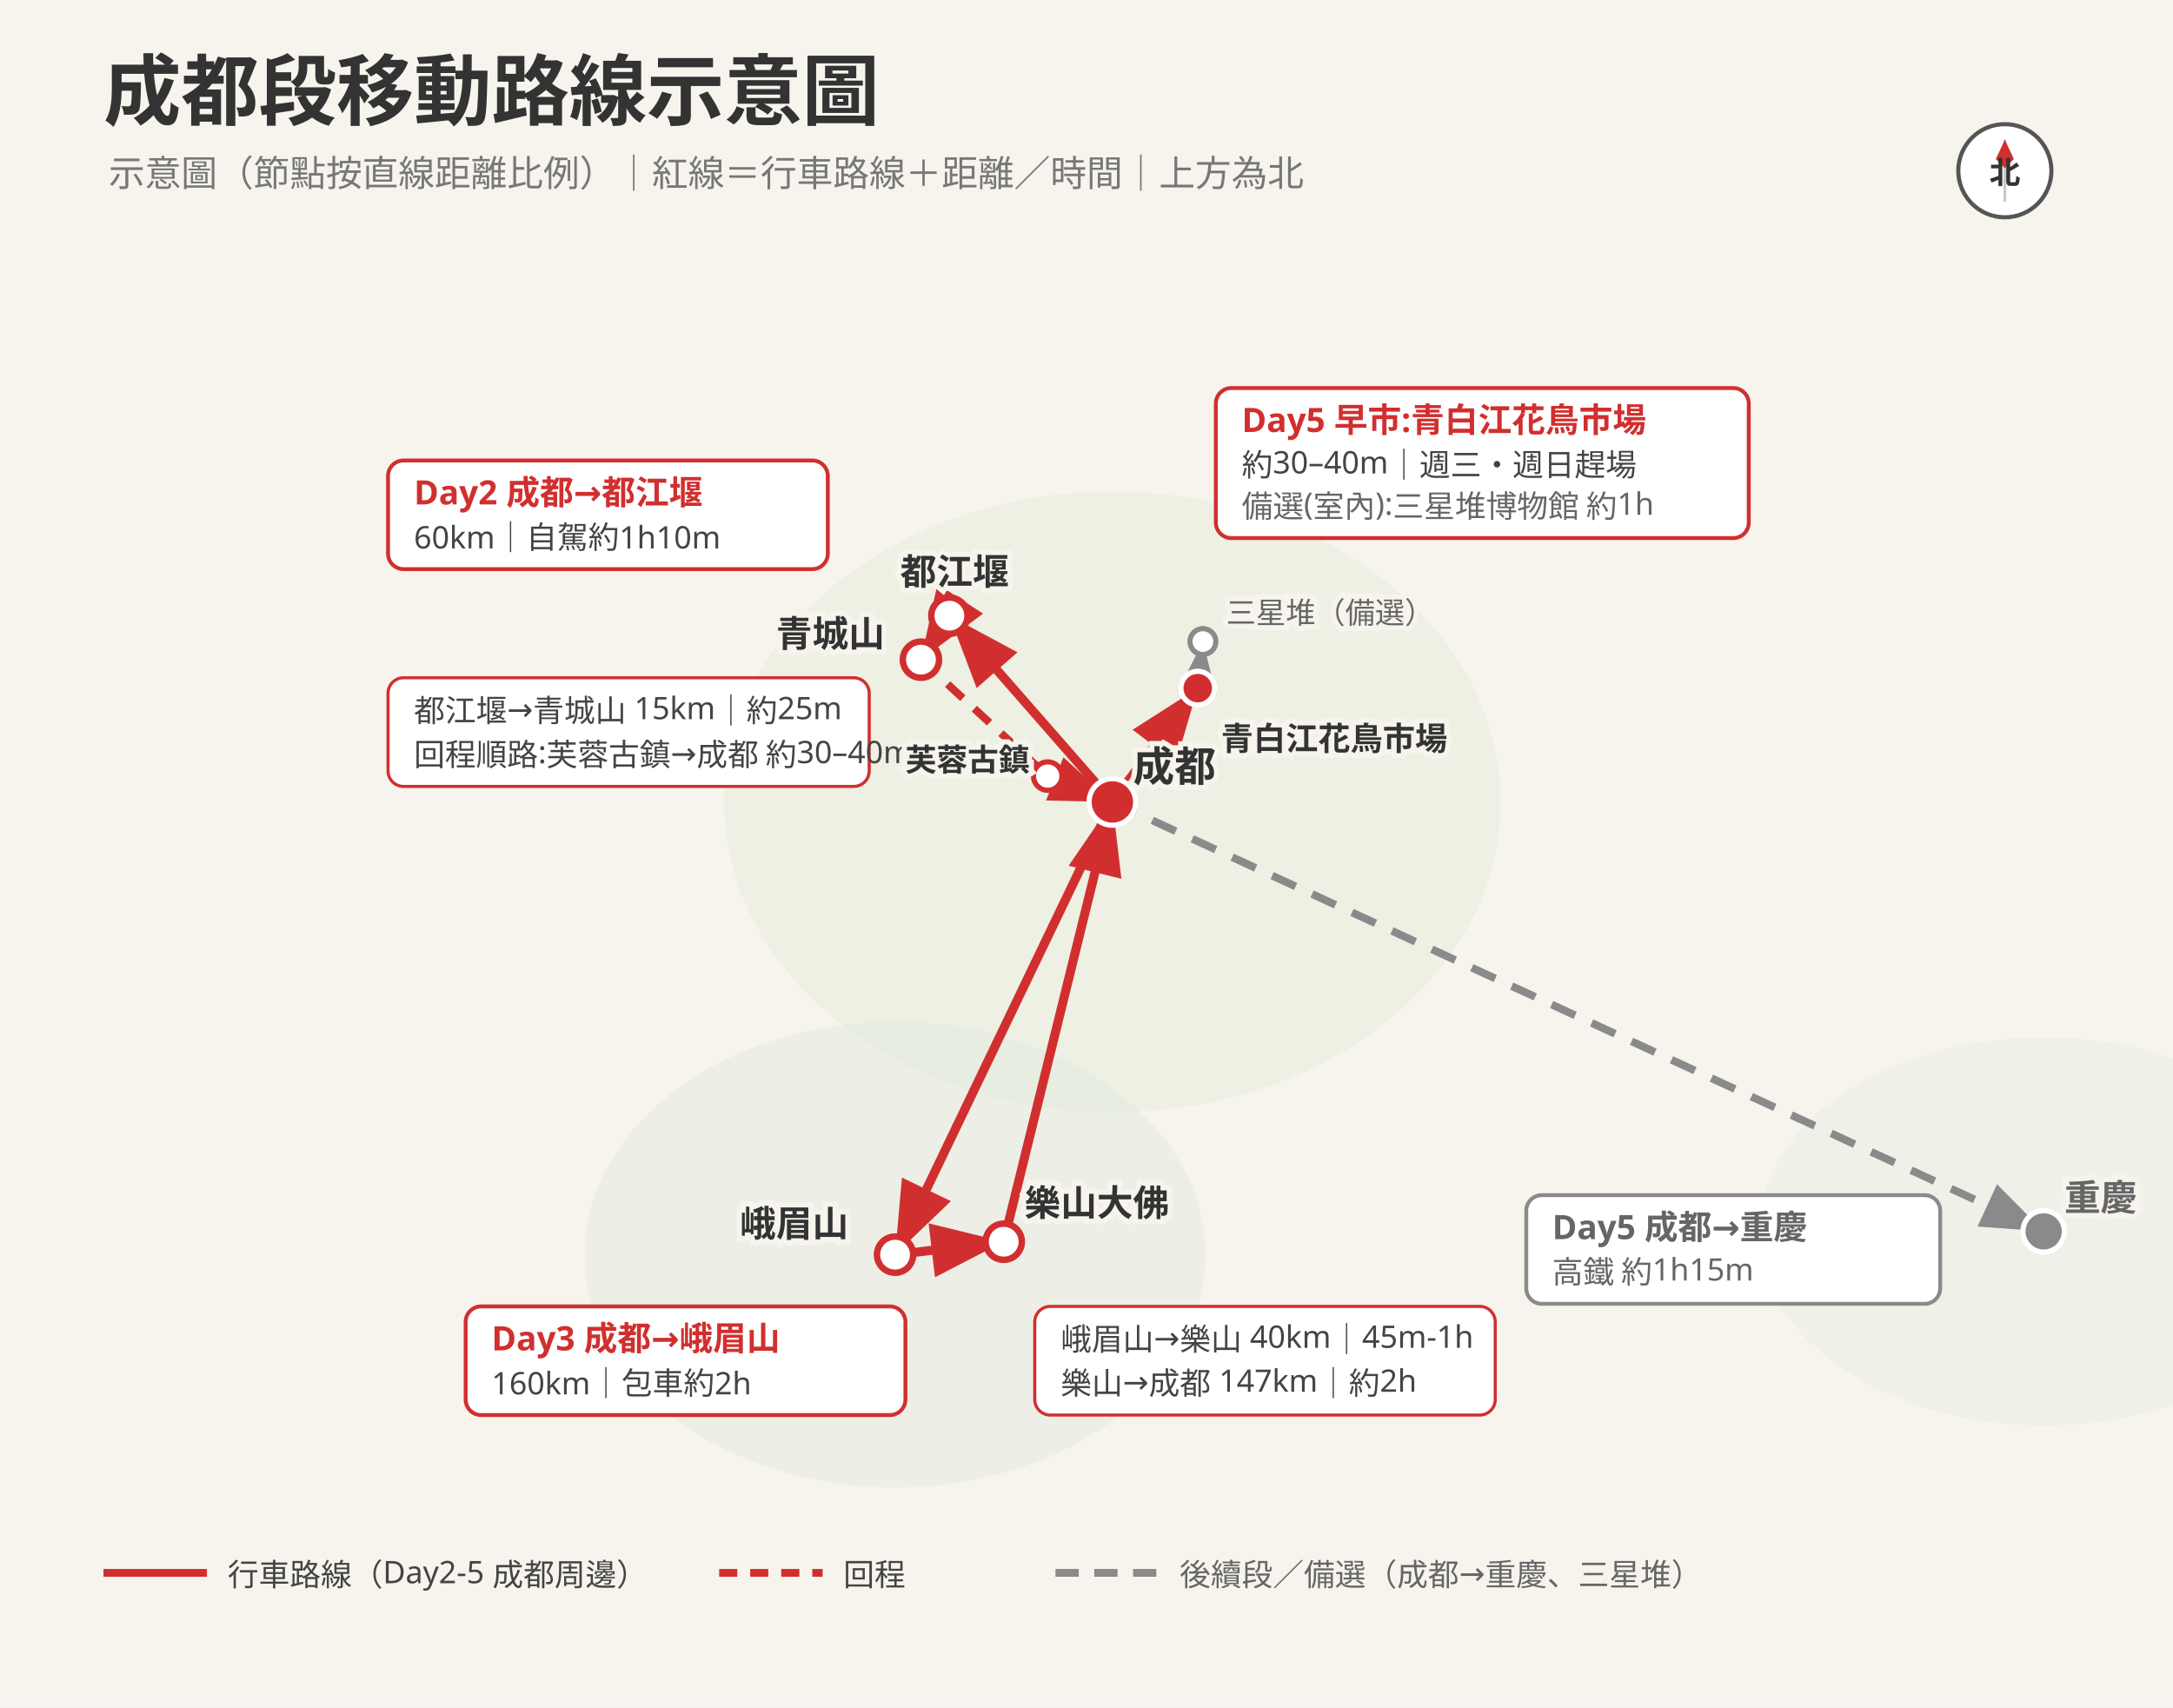
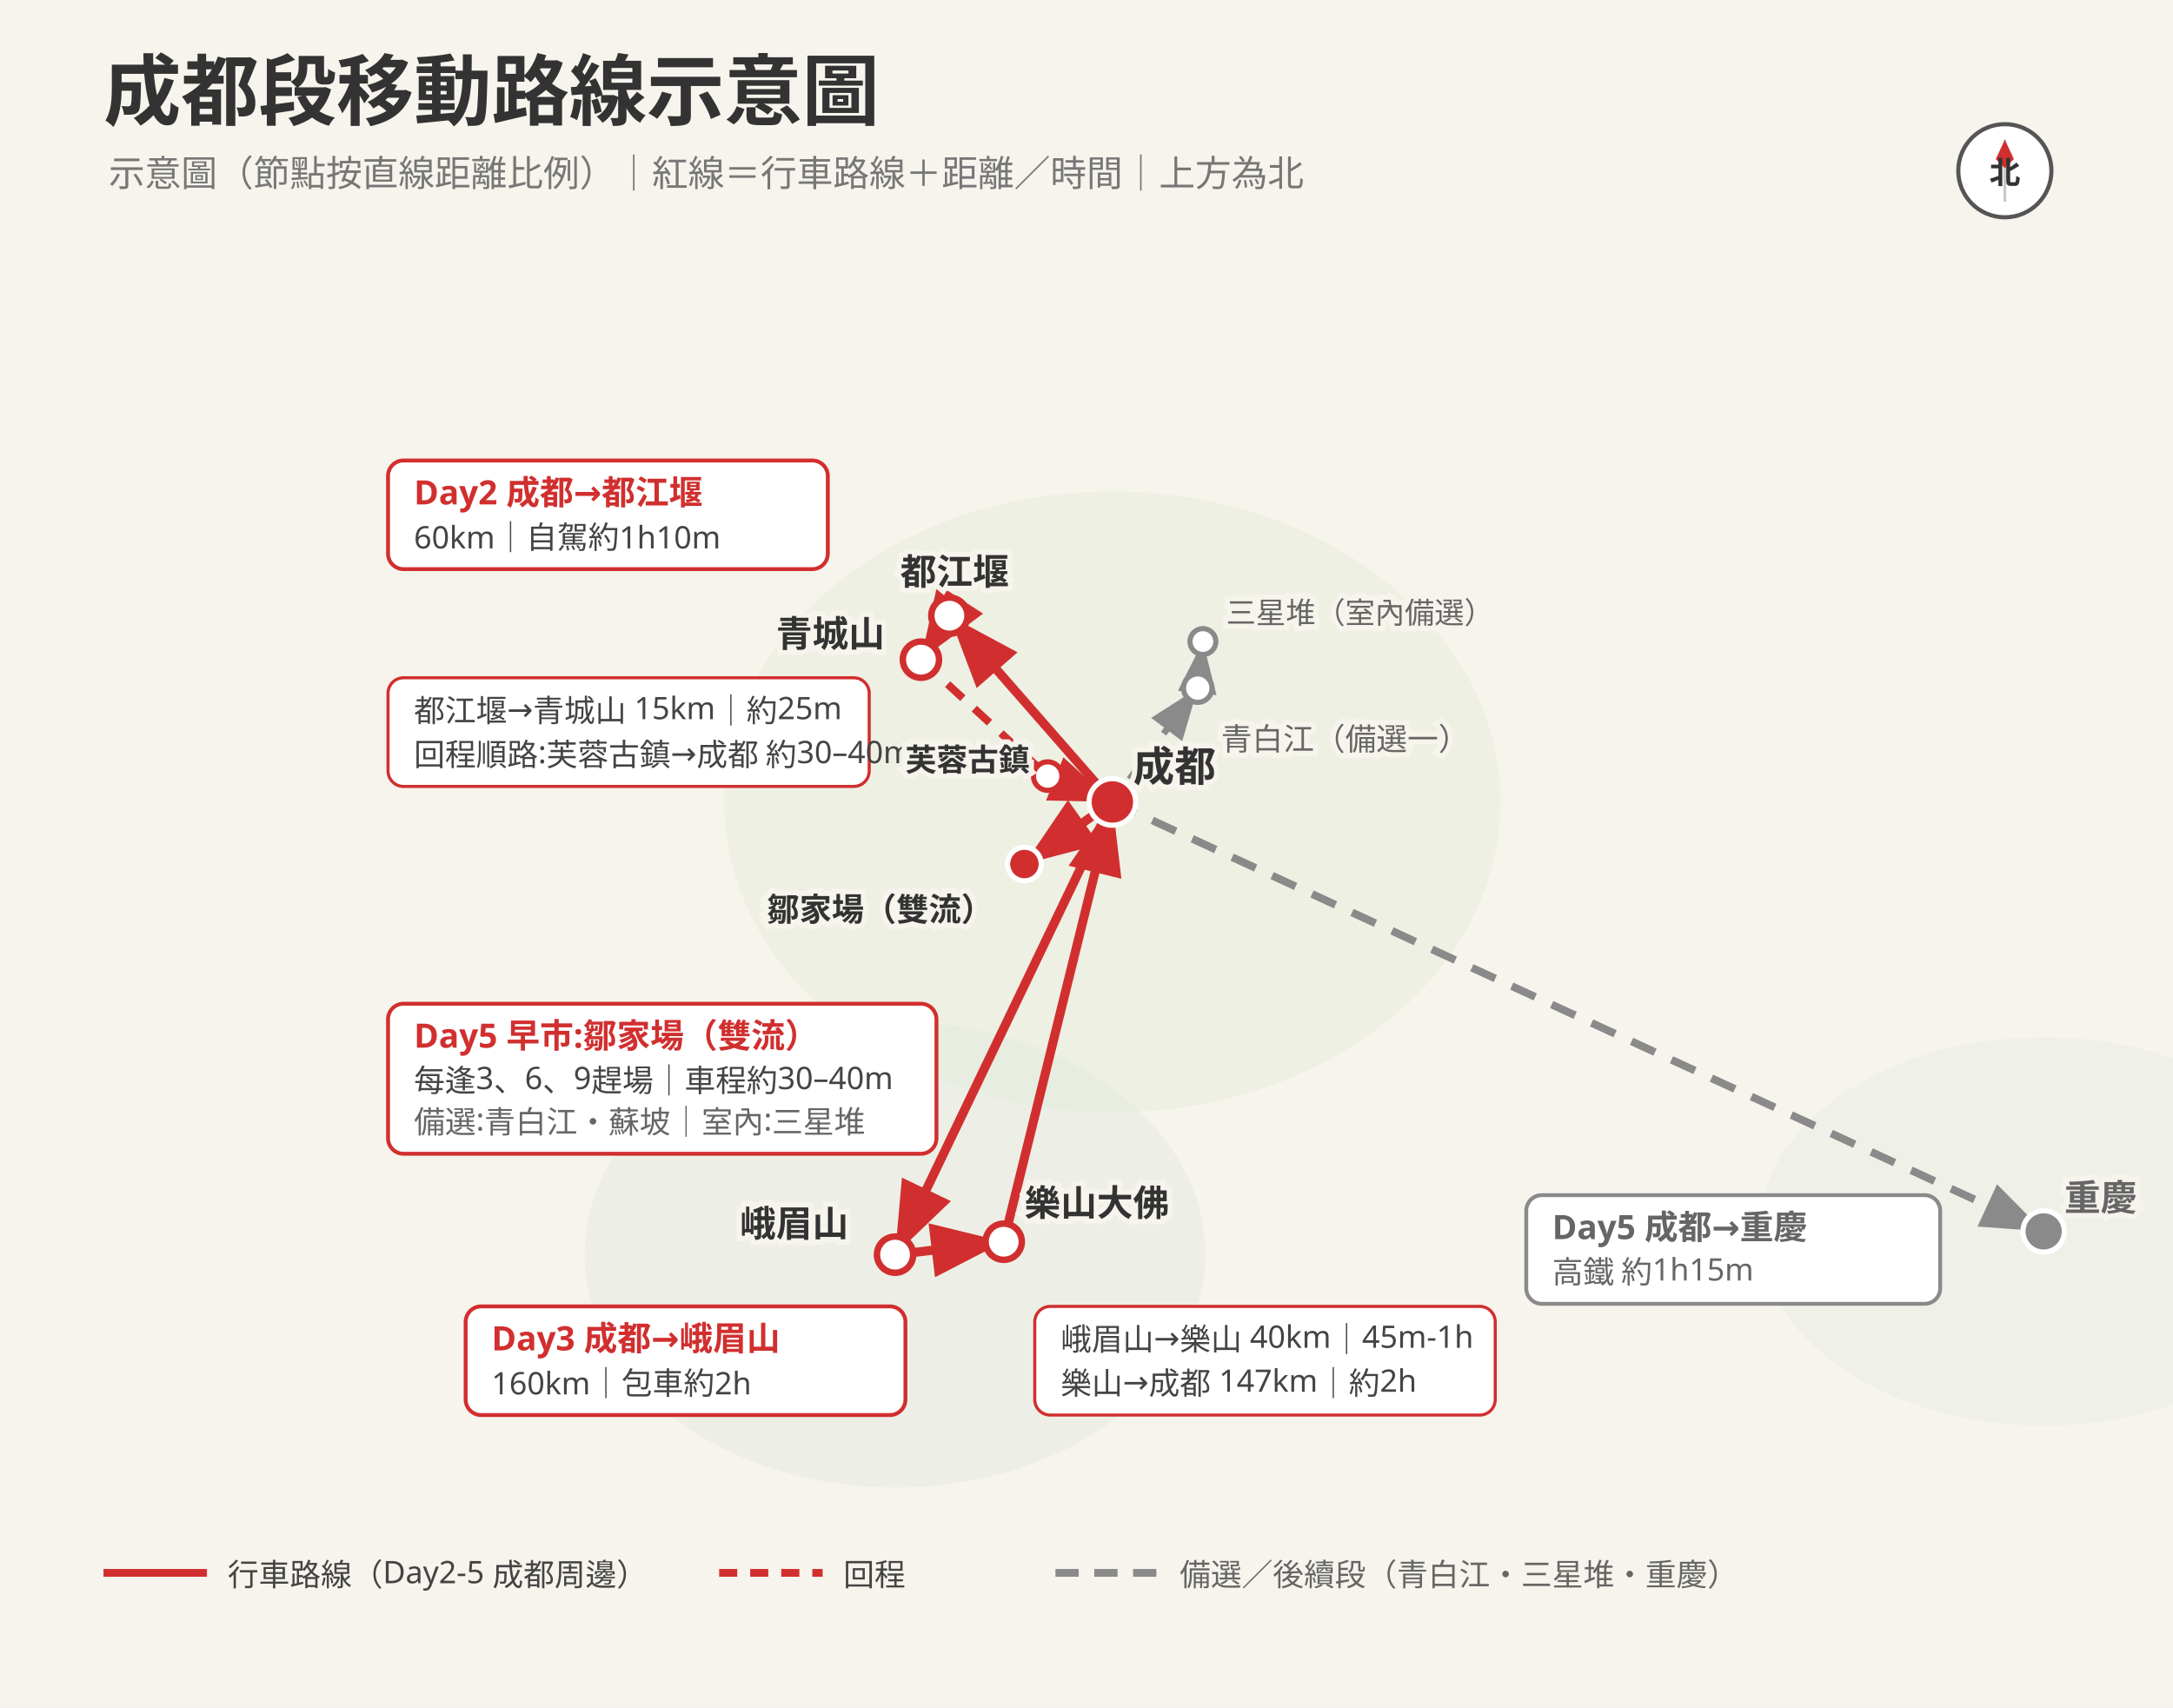
<svg xmlns="http://www.w3.org/2000/svg" width="840" height="660" viewBox="0 0 840 660" font-family="'Microsoft JhengHei','Noto Sans TC','PingFang TC',sans-serif">
  <defs>
    <marker id="arrowRed" markerWidth="10" markerHeight="10" refX="8" refY="3" orient="auto" markerUnits="strokeWidth">
      <path d="M0,0 L8,3 L0,6 Z" fill="#d12f2f" />
    </marker>
    <marker id="arrowGray" markerWidth="10" markerHeight="10" refX="8" refY="3" orient="auto" markerUnits="strokeWidth">
      <path d="M0,0 L8,3 L0,6 Z" fill="#8a8a8a" />
    </marker>
  </defs>
  <rect width="840" height="660" fill="#f6f4ec" />
  <ellipse cx="430" cy="310" rx="150" ry="120" fill="#e7ecdd" opacity="0.6" />
  <ellipse cx="346" cy="485" rx="120" ry="90" fill="#e3eadf" opacity="0.5" />
  <ellipse cx="790" cy="476" rx="110" ry="75" fill="#e3eadf" opacity="0.4" />
  <text x="40" y="46" font-size="30" font-weight="bold" fill="#333">成都段移動路線示意圖</text>
  <text x="42" y="72" font-size="14" fill="#777">示意圖（節點按直線距離比例）｜紅線＝行車路線＋距離／時間｜上方為北</text>
  <g transform="translate(775,66)">
    <circle r="18" fill="#ffffff" stroke="#555" stroke-width="1.6" />
    <path d="M0,-12 L0,12" stroke="#c9c9c9" stroke-width="1.1" />
    <path d="M0,-12 L-3.5,-4.5 L0,-1 L3.5,-4.5 Z" fill="#d12f2f" />
    <text x="0" y="5" font-size="12" font-weight="bold" fill="#333" text-anchor="middle">北</text>
  </g>
  <line x1="430" y1="310" x2="367" y2="238" stroke="#d12f2f" stroke-width="3.5" marker-end="url(#arrowRed)" />
  <line x1="367" y1="238" x2="356" y2="255" stroke="#d12f2f" stroke-width="3.5" marker-end="url(#arrowRed)" />
  <line x1="356" y1="255" x2="405" y2="300" stroke="#d12f2f" stroke-width="3" stroke-dasharray="8 6" />
  <line x1="405" y1="300" x2="430" y2="310" stroke="#d12f2f" stroke-width="3" stroke-dasharray="8 6" marker-end="url(#arrowRed)" />
  <line x1="430" y1="310" x2="346" y2="485" stroke="#d12f2f" stroke-width="3.5" marker-end="url(#arrowRed)" />
  <line x1="346" y1="485" x2="388" y2="480" stroke="#d12f2f" stroke-width="3.5" marker-end="url(#arrowRed)" />
  <line x1="388" y1="480" x2="430" y2="310" stroke="#d12f2f" stroke-width="3.5" marker-end="url(#arrowRed)" />
-   <line x1="430" y1="310" x2="463" y2="266" stroke="#d12f2f" stroke-width="3.5" marker-end="url(#arrowRed)" />
-   <line x1="463" y1="266" x2="430" y2="310" stroke="#d12f2f" stroke-width="3" stroke-dasharray="8 6" />
+   <line x1="430" y1="310" x2="396" y2="334" stroke="#d12f2f" stroke-width="3.5" marker-end="url(#arrowRed)" />
+   <line x1="396" y1="334" x2="430" y2="310" stroke="#d12f2f" stroke-width="3" stroke-dasharray="8 6" />
+   <line x1="430" y1="310" x2="463" y2="266" stroke="#8a8a8a" stroke-width="2.5" stroke-dasharray="6 5" marker-end="url(#arrowGray)" />
  <line x1="463" y1="266" x2="465" y2="248" stroke="#8a8a8a" stroke-width="2.5" stroke-dasharray="6 5" marker-end="url(#arrowGray)" />
  <line x1="430" y1="310" x2="790" y2="476" stroke="#8a8a8a" stroke-width="3" stroke-dasharray="10 7" marker-end="url(#arrowGray)" />
  <g>
    <rect x="150" y="178" width="170" height="42" rx="6" fill="#ffffff" stroke="#d12f2f" stroke-width="1.5" />
    <text x="160" y="195" font-size="13" font-weight="bold" fill="#d12f2f">Day2 成都→都江堰</text>
    <text x="160" y="212" font-size="12" fill="#444">60km｜自駕約1h10m</text>
  </g>
  <g>
    <rect x="150" y="262" width="186" height="42" rx="6" fill="#ffffff" stroke="#d12f2f" stroke-width="1.2" />
    <text x="160" y="279" font-size="12" fill="#444">都江堰→青城山 15km｜約25m</text>
    <text x="160" y="296" font-size="12" fill="#444">回程順路:芙蓉古鎮→成都 約30–40m</text>
  </g>
  <g>
-     <rect x="470" y="150" width="206" height="58" rx="6" fill="#ffffff" stroke="#d12f2f" stroke-width="1.5" />
-     <text x="480" y="167" font-size="13" font-weight="bold" fill="#d12f2f">Day5 早市:青白江花鳥市場</text>
-     <text x="480" y="184" font-size="12" fill="#444">約30–40m｜週三・週日趕場</text>
-     <text x="480" y="200" font-size="12" fill="#666">備選(室內):三星堆博物館 約1h</text>
+     <rect x="150" y="388" width="212" height="58" rx="6" fill="#ffffff" stroke="#d12f2f" stroke-width="1.5" />
+     <text x="160" y="405" font-size="13" font-weight="bold" fill="#d12f2f">Day5 早市:鄒家場（雙流）</text>
+     <text x="160" y="422" font-size="12" fill="#444">每逢3、6、9趕場｜車程約30–40m</text>
+     <text x="160" y="438" font-size="12" fill="#666">備選:青白江・蘇坡｜室內:三星堆</text>
  </g>
  <g>
    <rect x="180" y="505" width="170" height="42" rx="6" fill="#ffffff" stroke="#d12f2f" stroke-width="1.5" />
    <text x="190" y="522" font-size="13" font-weight="bold" fill="#d12f2f">Day3 成都→峨眉山</text>
    <text x="190" y="539" font-size="12" fill="#444">160km｜包車約2h</text>
  </g>
  <g>
    <rect x="400" y="505" width="178" height="42" rx="6" fill="#ffffff" stroke="#d12f2f" stroke-width="1.2" />
    <text x="410" y="522" font-size="12" fill="#444">峨眉山→樂山 40km｜45m-1h</text>
    <text x="410" y="539" font-size="12" fill="#444">樂山→成都 147km｜約2h</text>
  </g>
  <g>
    <rect x="590" y="462" width="160" height="42" rx="6" fill="#ffffff" stroke="#8a8a8a" stroke-width="1.5" />
    <text x="600" y="479" font-size="13" font-weight="bold" fill="#666">Day5 成都→重慶</text>
    <text x="600" y="496" font-size="12" fill="#666">高鐵 約1h15m</text>
  </g>
  <circle cx="430" cy="310" r="9" fill="#d12f2f" stroke="#fff" stroke-width="2" />
  <text x="438" y="302" font-size="16" font-weight="bold" fill="#333" stroke="#f6f4ec" stroke-width="4" paint-order="stroke">成都</text>
  <circle cx="367" cy="238" r="7" fill="#fff" stroke="#d12f2f" stroke-width="2.5" />
  <text x="348" y="226" font-size="14" font-weight="bold" fill="#333" stroke="#f6f4ec" stroke-width="4" paint-order="stroke">都江堰</text>
  <circle cx="356" cy="255" r="7" fill="#fff" stroke="#d12f2f" stroke-width="2.5" />
  <text x="300" y="250" font-size="14" font-weight="bold" fill="#333" stroke="#f6f4ec" stroke-width="4" paint-order="stroke">青城山</text>
  <circle cx="405" cy="300" r="5.5" fill="#fff" stroke="#d12f2f" stroke-width="2" />
  <text x="398" y="298" font-size="12" font-weight="bold" fill="#333" text-anchor="end" stroke="#f6f4ec" stroke-width="4" paint-order="stroke">芙蓉古鎮</text>
-   <circle cx="463" cy="266" r="6.5" fill="#d12f2f" stroke="#fff" stroke-width="2" />
-   <text x="472" y="290" font-size="12.5" font-weight="bold" fill="#333" stroke="#f6f4ec" stroke-width="4" paint-order="stroke">青白江花鳥市場</text>
+   <circle cx="396" cy="334" r="6.5" fill="#d12f2f" stroke="#fff" stroke-width="2" />
+   <text x="384" y="356" font-size="12.5" font-weight="bold" fill="#333" text-anchor="end" stroke="#f6f4ec" stroke-width="4" paint-order="stroke">鄒家場（雙流）</text>
+   <circle cx="463" cy="266" r="5.5" fill="#fff" stroke="#8a8a8a" stroke-width="2" />
+   <text x="472" y="290" font-size="12" fill="#666" stroke="#f6f4ec" stroke-width="4" paint-order="stroke">青白江（備選一）</text>
  <circle cx="465" cy="248" r="5" fill="#fff" stroke="#8a8a8a" stroke-width="2" />
-   <text x="474" y="241" font-size="11.5" fill="#666" stroke="#f6f4ec" stroke-width="4" paint-order="stroke">三星堆（備選）</text>
+   <text x="474" y="241" font-size="11.5" fill="#666" stroke="#f6f4ec" stroke-width="4" paint-order="stroke">三星堆（室內備選）</text>
  <circle cx="346" cy="485" r="7" fill="#fff" stroke="#d12f2f" stroke-width="2.5" />
  <text x="286" y="478" font-size="14" font-weight="bold" fill="#333" stroke="#f6f4ec" stroke-width="4" paint-order="stroke">峨眉山</text>
  <circle cx="388" cy="480" r="7" fill="#fff" stroke="#d12f2f" stroke-width="2.5" />
  <text x="396" y="470" font-size="14" font-weight="bold" fill="#333" stroke="#f6f4ec" stroke-width="4" paint-order="stroke">樂山大佛</text>
  <circle cx="790" cy="476" r="8" fill="#8a8a8a" stroke="#fff" stroke-width="2" />
  <text x="798" y="468" font-size="14" font-weight="bold" fill="#666" stroke="#f6f4ec" stroke-width="4" paint-order="stroke">重慶</text>
  <g transform="translate(40,600)">
    <line x1="0" y1="8" x2="40" y2="8" stroke="#d12f2f" stroke-width="3" />
    <text x="48" y="13" font-size="12" fill="#444">行車路線（Day2-5 成都周邊）</text>
    <line x1="238" y1="8" x2="278" y2="8" stroke="#d12f2f" stroke-width="3" stroke-dasharray="7 5" />
    <text x="286" y="13" font-size="12" fill="#444">回程</text>
    <line x1="368" y1="8" x2="408" y2="8" stroke="#8a8a8a" stroke-width="3" stroke-dasharray="9 6" />
-     <text x="416" y="13" font-size="12" fill="#666">後續段／備選（成都→重慶、三星堆）</text>
+     <text x="416" y="13" font-size="12" fill="#666">備選／後續段（青白江・三星堆・重慶）</text>
  </g>
</svg>
